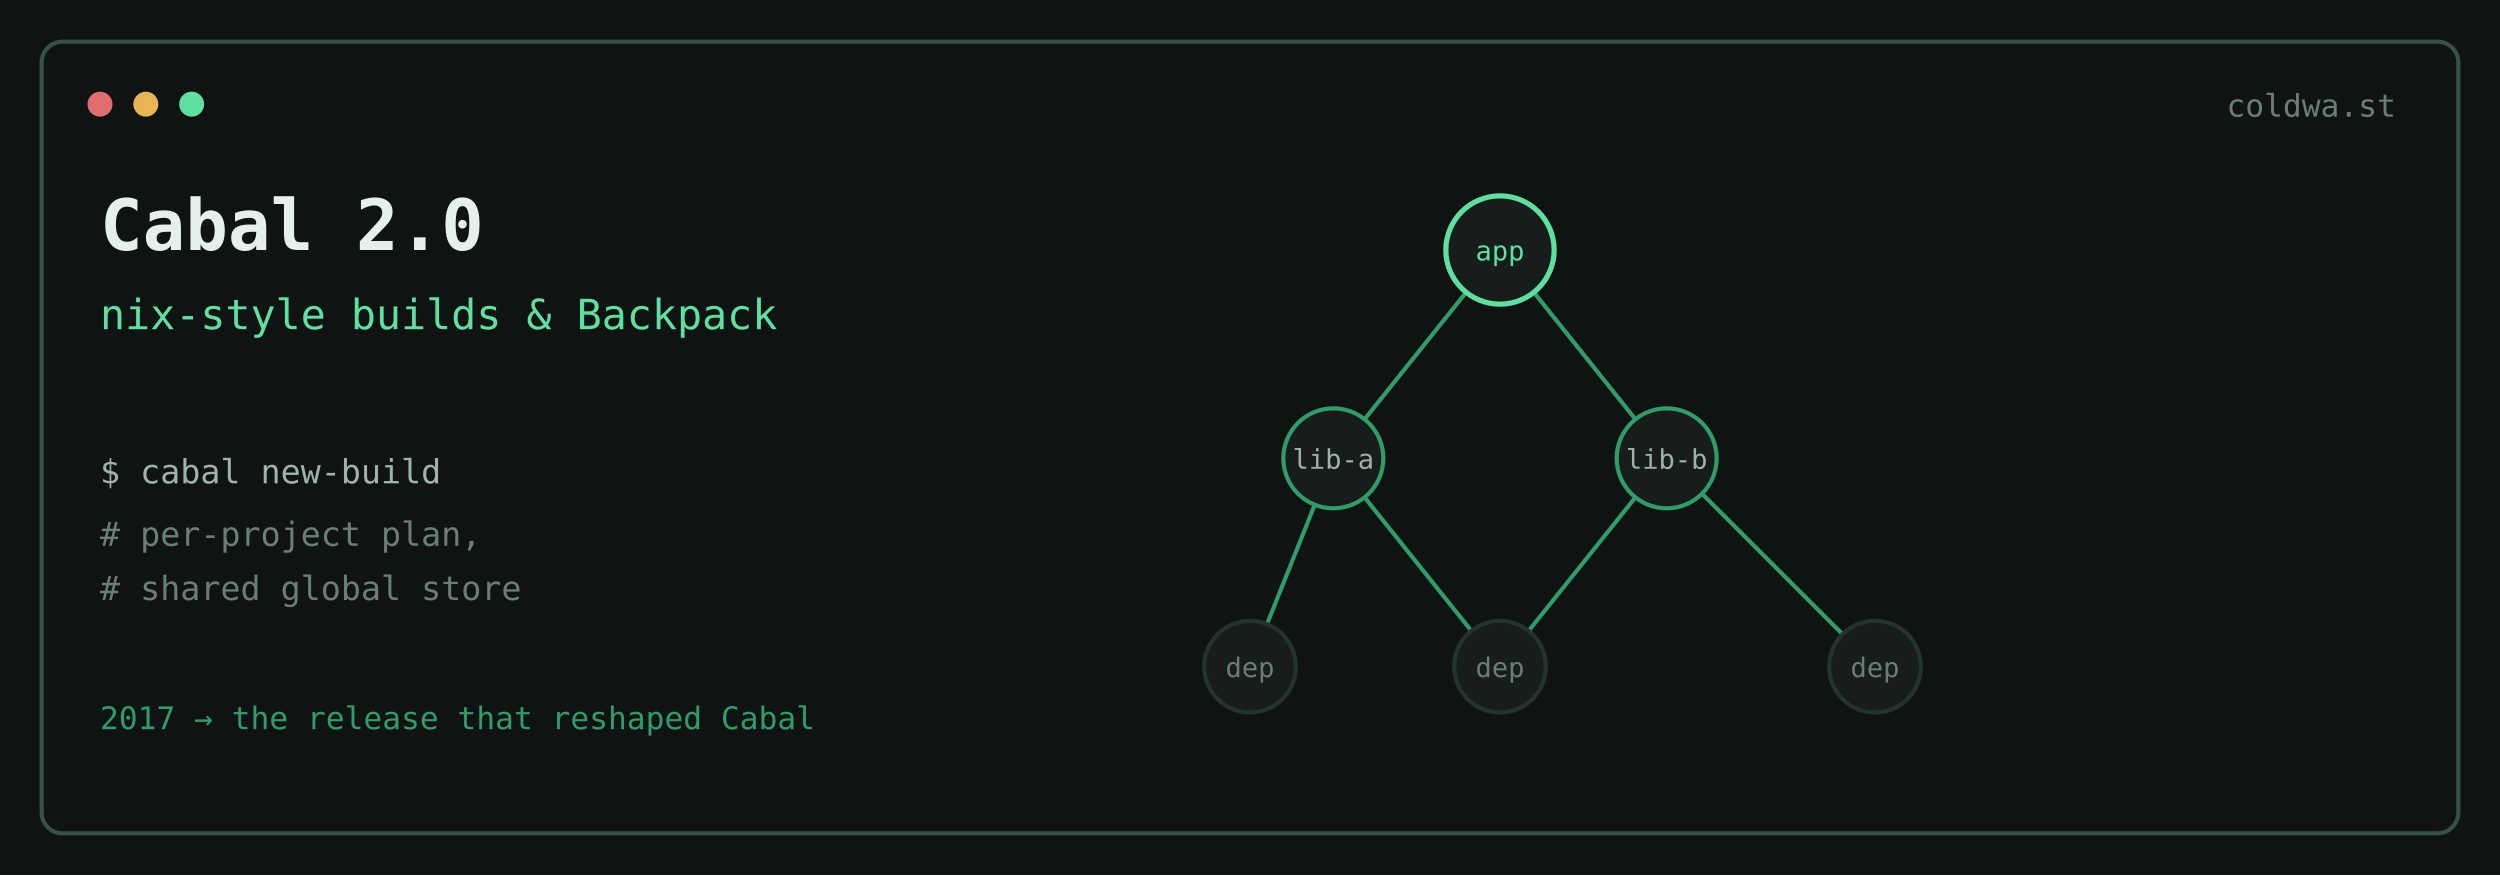
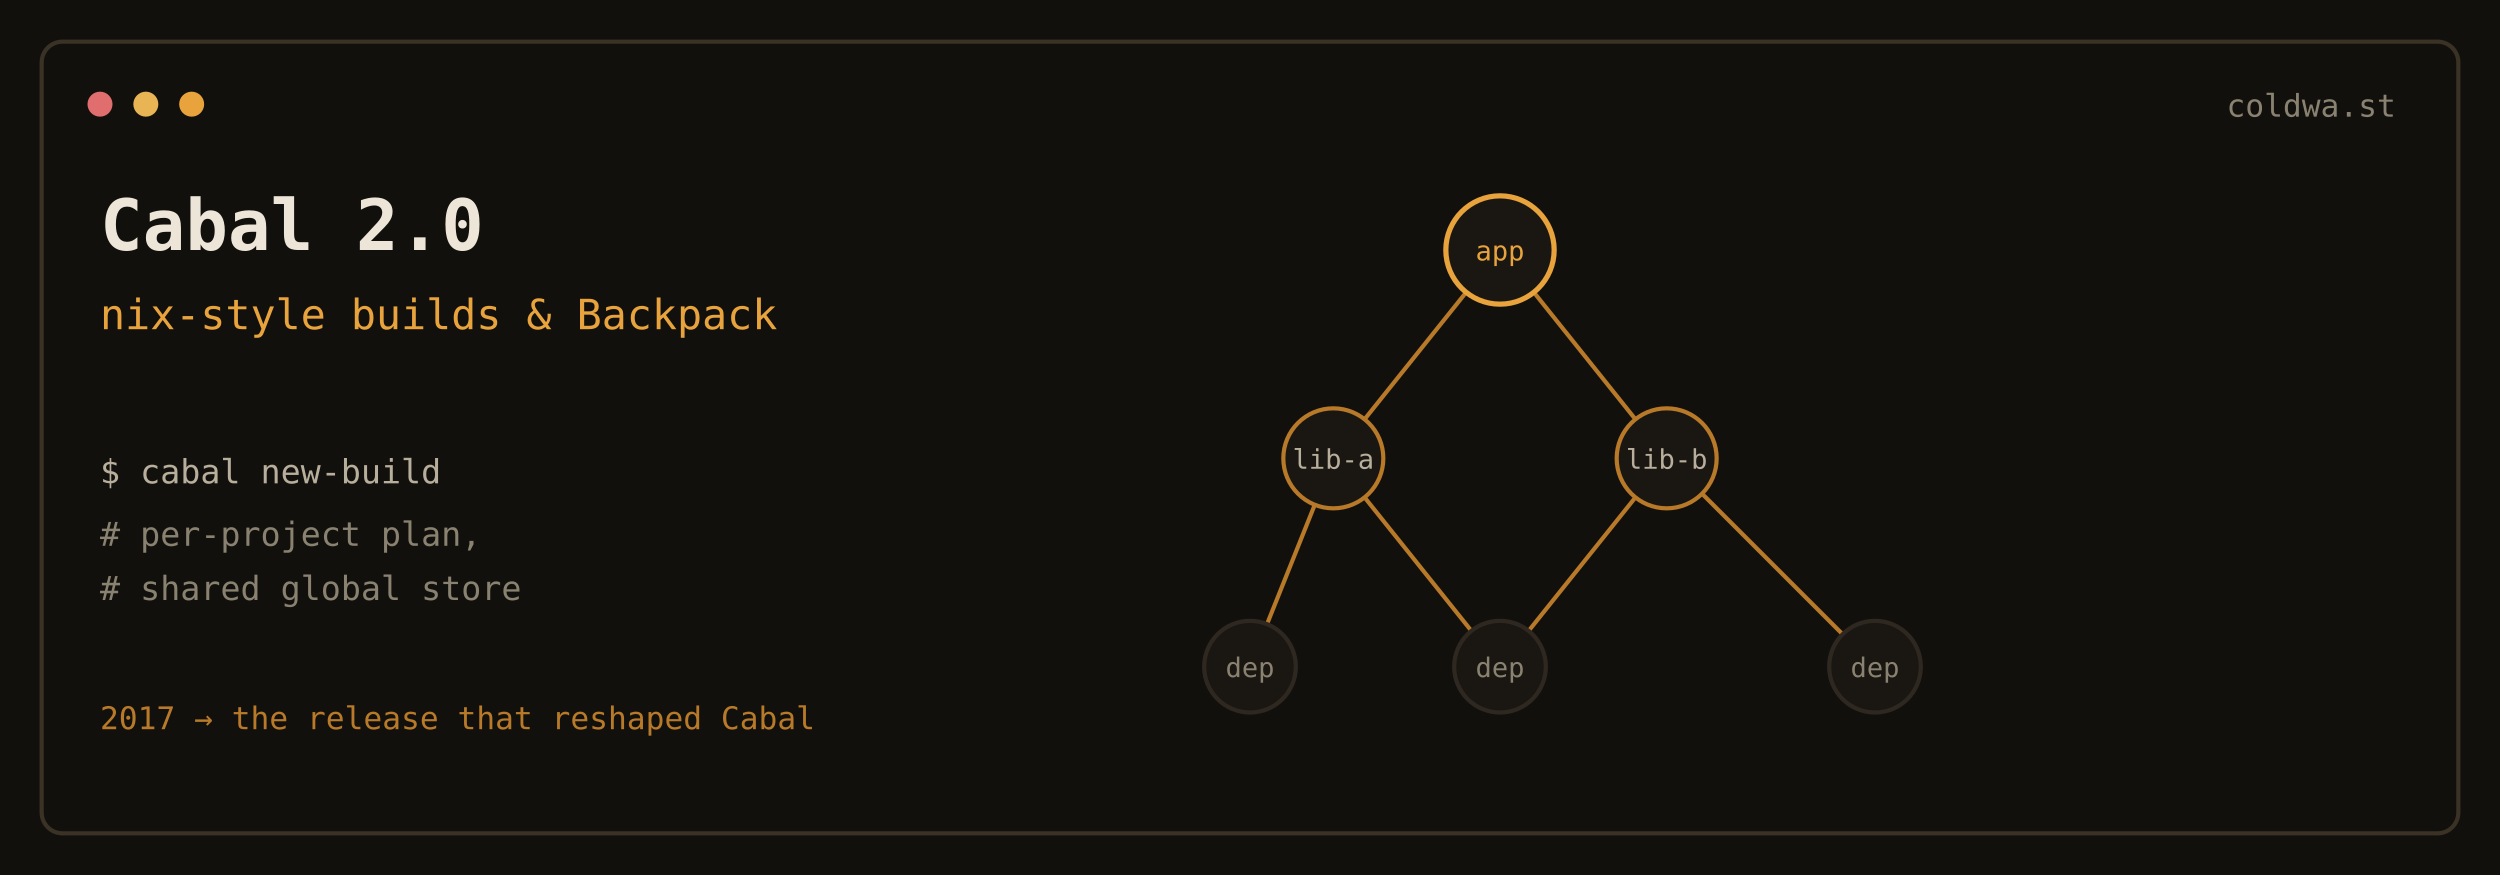
<svg xmlns="http://www.w3.org/2000/svg" width="1200" height="420" viewBox="0 0 1200 420" font-family="ui-monospace,Menlo,monospace">
-   <rect width="1200" height="420" fill="#0f1413" />
-   <rect x="20" y="20" width="1160" height="380" rx="10" fill="none" stroke="#35514a" stroke-width="2" />
+   <rect width="1200" height="420" fill="#12100D" />
+   <rect x="20" y="20" width="1160" height="380" rx="10" fill="none" stroke="#3A3225" stroke-width="2" />
  <circle cx="48" cy="50" r="6" fill="#e06e6e" />
  <circle cx="70" cy="50" r="6" fill="#e8b454" />
-   <circle cx="92" cy="50" r="6" fill="#5ee0a0" />
-   <text x="1150" y="56" text-anchor="end" font-size="15" fill="#6b7e76">coldwa.st</text>
-   <text x="48" y="120" font-size="34" font-weight="700" fill="#e6efe9">Cabal 2.0</text>
-   <text x="48" y="158" font-size="20" fill="#5ee0a0">nix-style builds &amp; Backpack</text>
-   <g stroke="#2f9c6a" stroke-width="2" fill="none">
+   <circle cx="92" cy="50" r="6" fill="#E8A33D" />
+   <text x="1150" y="56" text-anchor="end" font-size="15" fill="#8A8270">coldwa.st</text>
+   <text x="48" y="120" font-size="34" font-weight="700" fill="#EDE6D8">Cabal 2.0</text>
+   <text x="48" y="158" font-size="20" fill="#E8A33D">nix-style builds &amp; Backpack</text>
+   <g stroke="#B87A28" stroke-width="2" fill="none">
    <line x1="720" y1="120" x2="640" y2="220" />
    <line x1="720" y1="120" x2="800" y2="220" />
    <line x1="640" y1="220" x2="600" y2="320" />
    <line x1="640" y1="220" x2="720" y2="320" />
    <line x1="800" y1="220" x2="720" y2="320" />
    <line x1="800" y1="220" x2="900" y2="320" />
  </g>
  <g font-size="13">
-     <circle cx="720" cy="120" r="26" fill="#161d1b" stroke="#5ee0a0" stroke-width="2.5" />
-     <text x="720" y="125" text-anchor="middle" fill="#5ee0a0">app</text>
-     <circle cx="640" cy="220" r="24" fill="#161d1b" stroke="#2f9c6a" stroke-width="2" />
-     <text x="640" y="225" text-anchor="middle" fill="#9fb3aa">lib-a</text>
-     <circle cx="800" cy="220" r="24" fill="#161d1b" stroke="#2f9c6a" stroke-width="2" />
-     <text x="800" y="225" text-anchor="middle" fill="#9fb3aa">lib-b</text>
-     <circle cx="600" cy="320" r="22" fill="#161d1b" stroke="#243330" stroke-width="2" />
-     <text x="600" y="325" text-anchor="middle" fill="#6b7e76">dep</text>
-     <circle cx="720" cy="320" r="22" fill="#161d1b" stroke="#243330" stroke-width="2" />
-     <text x="720" y="325" text-anchor="middle" fill="#6b7e76">dep</text>
-     <circle cx="900" cy="320" r="22" fill="#161d1b" stroke="#243330" stroke-width="2" />
-     <text x="900" y="325" text-anchor="middle" fill="#6b7e76">dep</text>
+     <circle cx="720" cy="120" r="26" fill="#1A1712" stroke="#E8A33D" stroke-width="2.5" />
+     <text x="720" y="125" text-anchor="middle" fill="#E8A33D">app</text>
+     <circle cx="640" cy="220" r="24" fill="#1A1712" stroke="#B87A28" stroke-width="2" />
+     <text x="640" y="225" text-anchor="middle" fill="#B8AE9C">lib-a</text>
+     <circle cx="800" cy="220" r="24" fill="#1A1712" stroke="#B87A28" stroke-width="2" />
+     <text x="800" y="225" text-anchor="middle" fill="#B8AE9C">lib-b</text>
+     <circle cx="600" cy="320" r="22" fill="#1A1712" stroke="#2E2820" stroke-width="2" />
+     <text x="600" y="325" text-anchor="middle" fill="#8A8270">dep</text>
+     <circle cx="720" cy="320" r="22" fill="#1A1712" stroke="#2E2820" stroke-width="2" />
+     <text x="720" y="325" text-anchor="middle" fill="#8A8270">dep</text>
+     <circle cx="900" cy="320" r="22" fill="#1A1712" stroke="#2E2820" stroke-width="2" />
+     <text x="900" y="325" text-anchor="middle" fill="#8A8270">dep</text>
  </g>
-   <text x="48" y="232" font-size="16" fill="#9fb3aa">$ cabal new-build</text>
-   <text x="48" y="262" font-size="16" fill="#6b7e76"># per-project plan,</text>
-   <text x="48" y="288" font-size="16" fill="#6b7e76"># shared global store</text>
-   <text x="48" y="350" font-size="15" fill="#2f9c6a">2017 → the release that reshaped Cabal</text>
+   <text x="48" y="232" font-size="16" fill="#B8AE9C">$ cabal new-build</text>
+   <text x="48" y="262" font-size="16" fill="#8A8270"># per-project plan,</text>
+   <text x="48" y="288" font-size="16" fill="#8A8270"># shared global store</text>
+   <text x="48" y="350" font-size="15" fill="#B87A28">2017 → the release that reshaped Cabal</text>
</svg>
